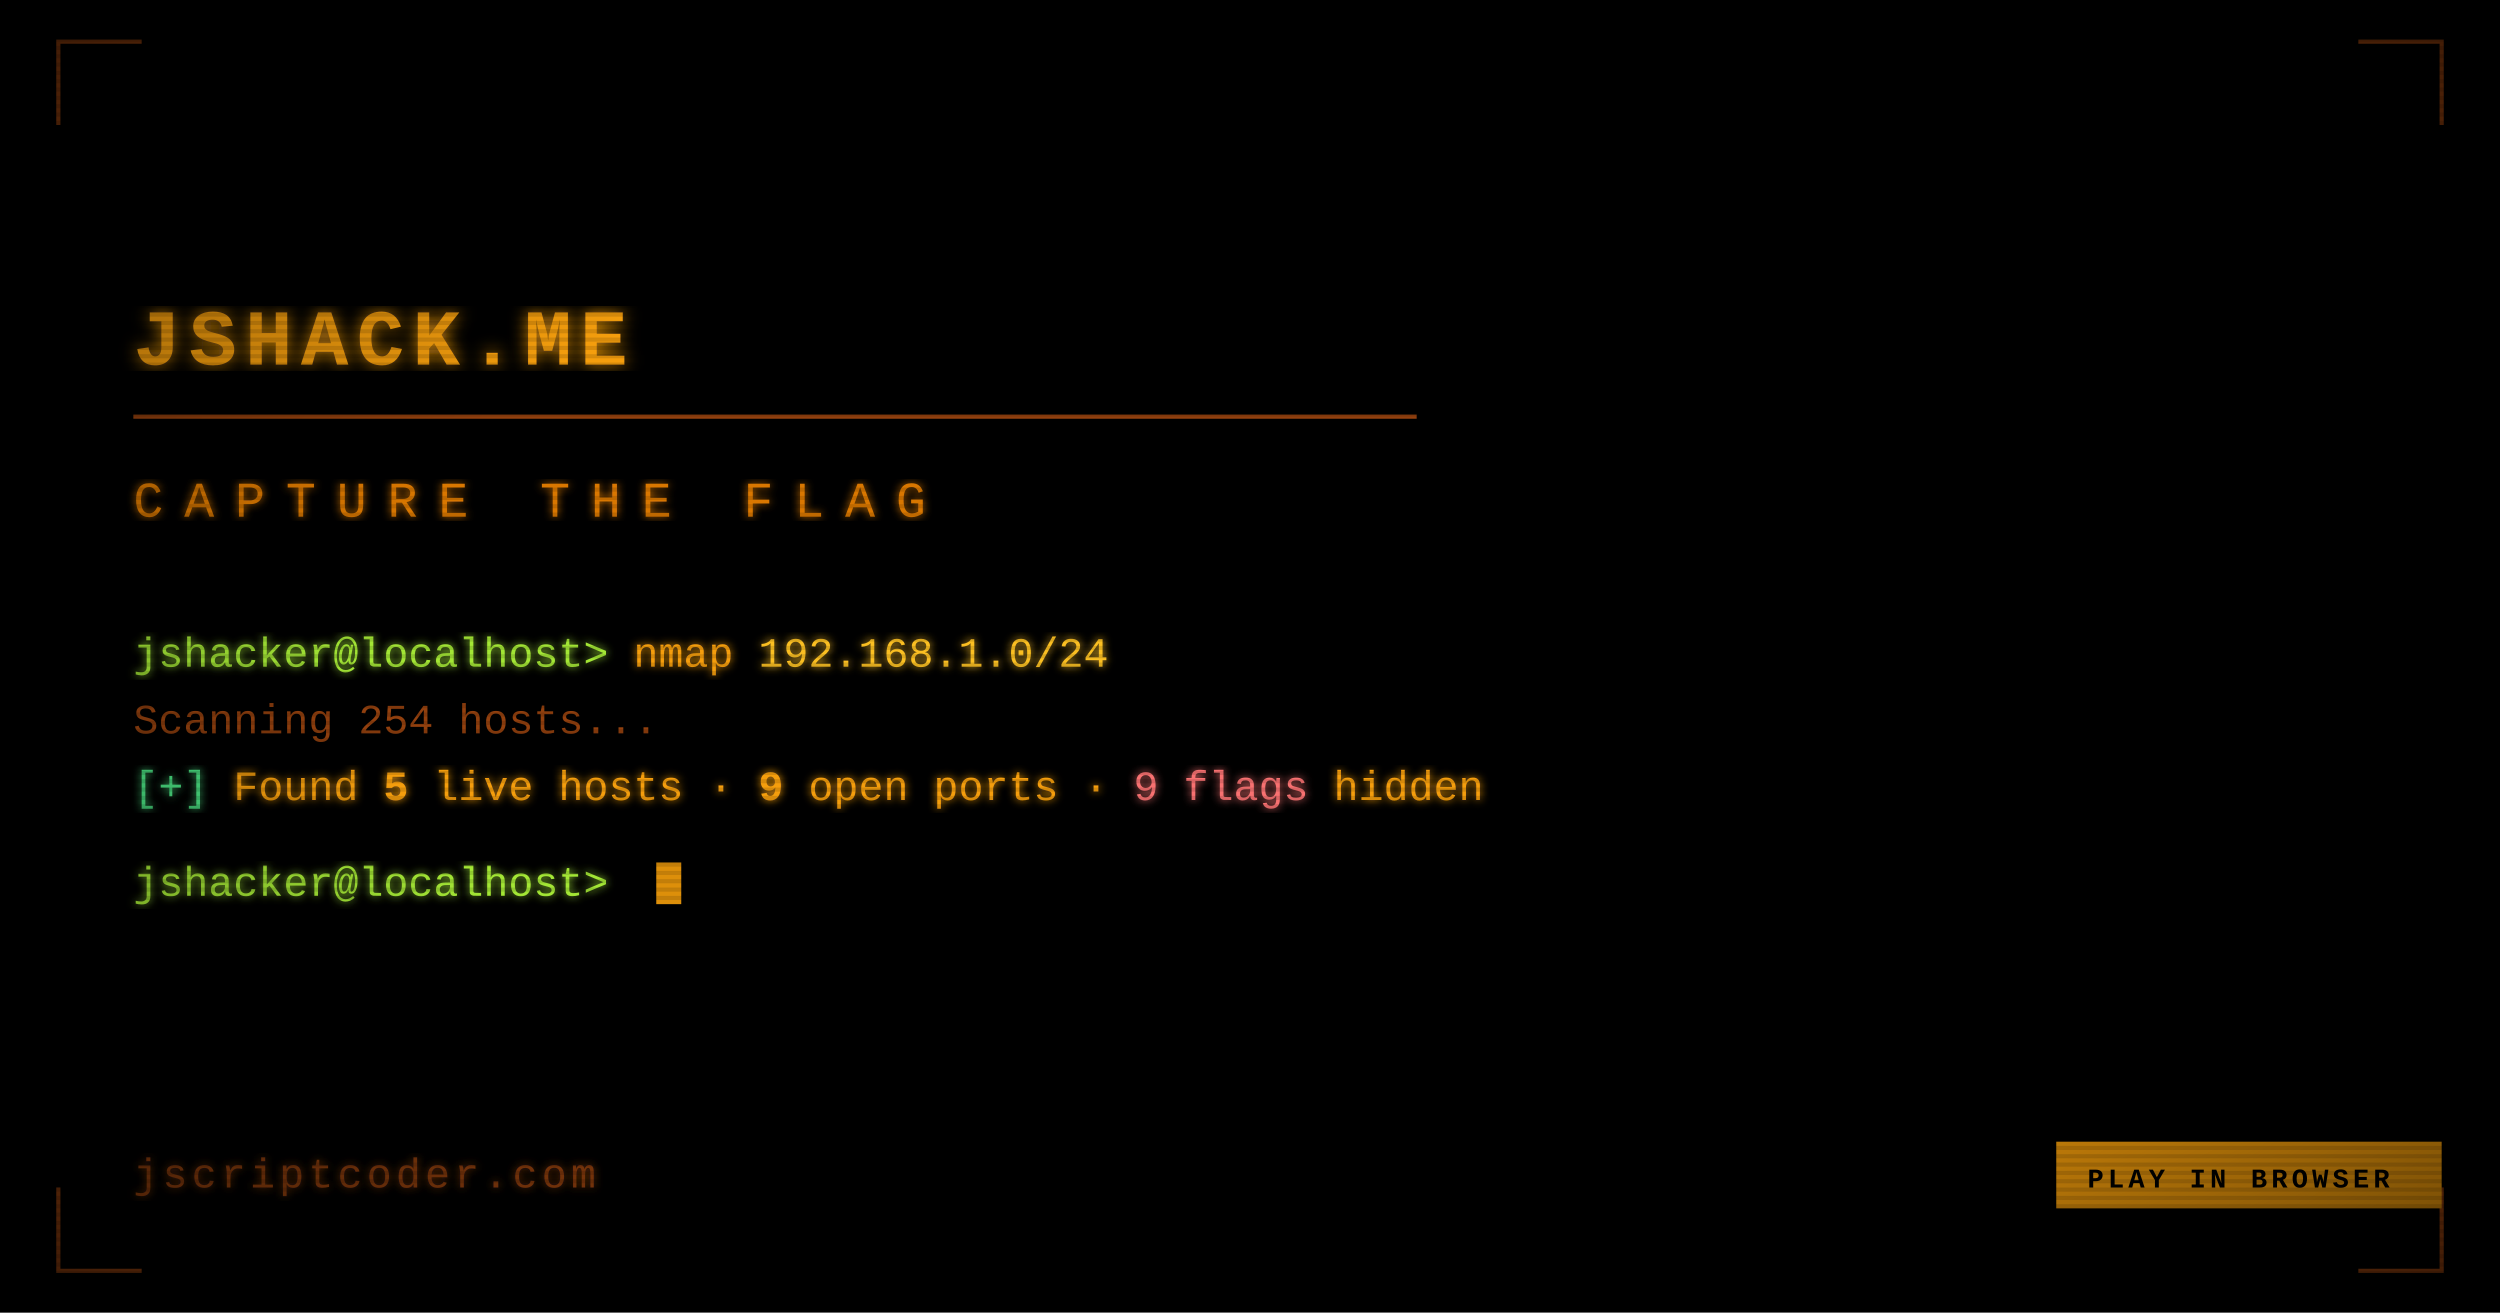
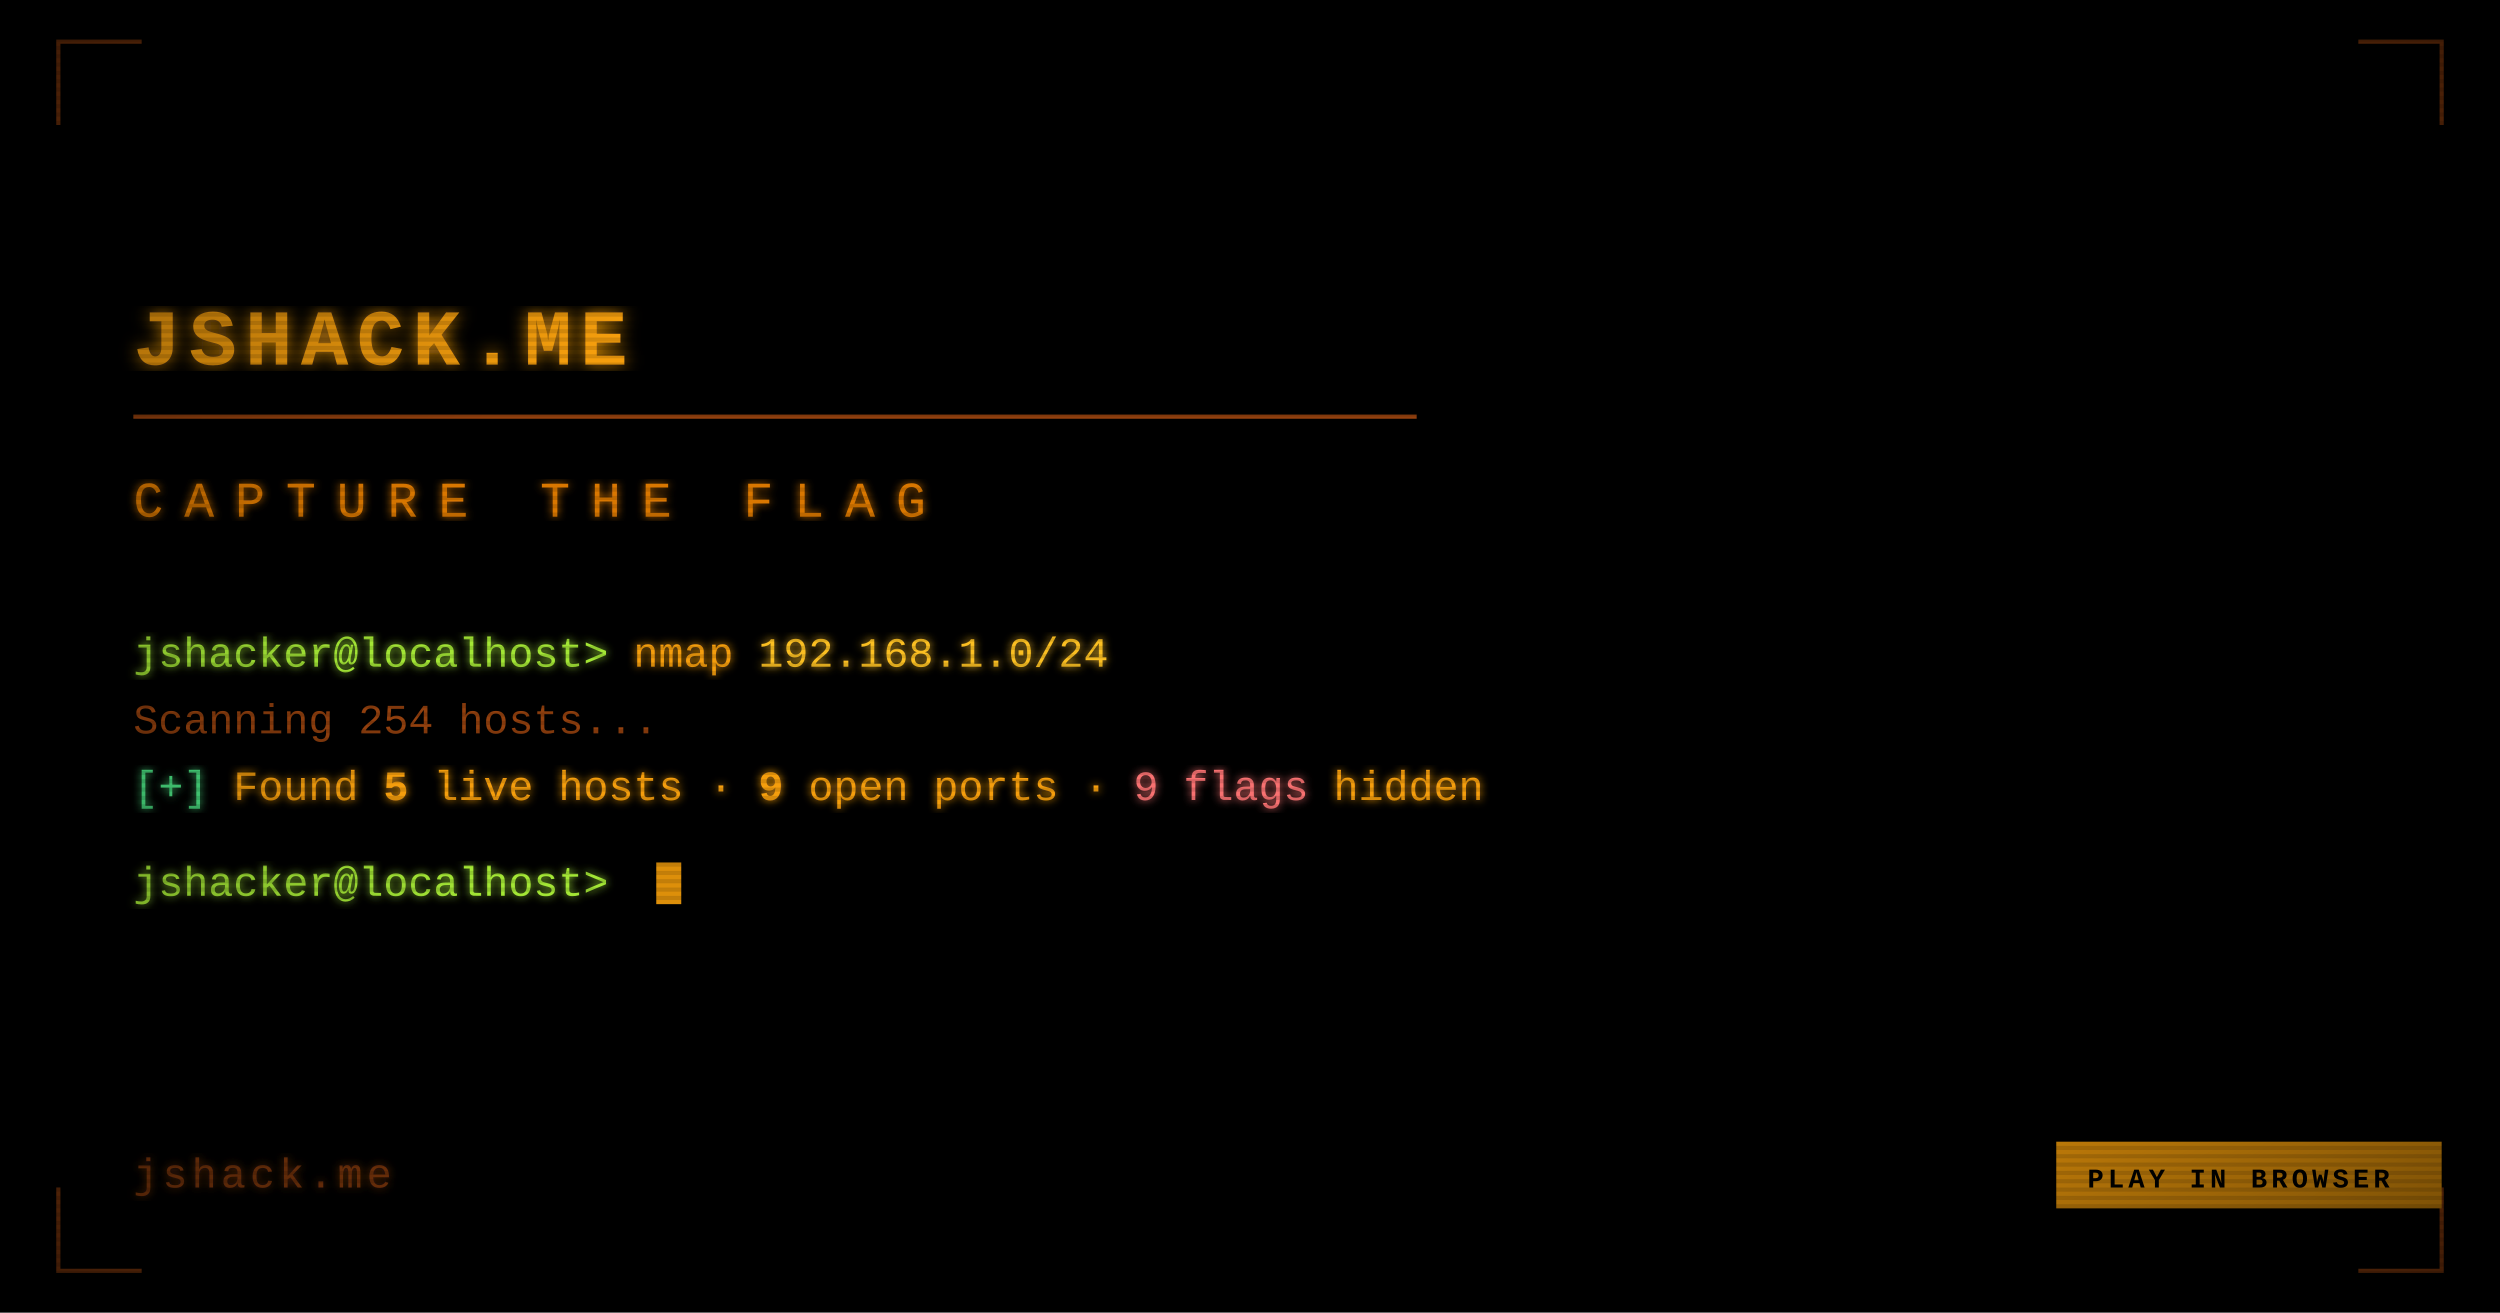
<svg xmlns="http://www.w3.org/2000/svg" viewBox="0 0 1200 630" width="1200" height="630">
  <defs>
    <filter id="glow">
      <feGaussianBlur stdDeviation="2" result="blur" />
      <feMerge>
        <feMergeNode in="blur" />
        <feMergeNode in="SourceGraphic" />
      </feMerge>
    </filter>
    <filter id="glow-strong">
      <feGaussianBlur stdDeviation="4" result="blur" />
      <feMerge>
        <feMergeNode in="blur" />
        <feMergeNode in="SourceGraphic" />
      </feMerge>
    </filter>
    <pattern id="scanlines" width="4" height="4" patternUnits="userSpaceOnUse">
      <rect width="4" height="2" fill="transparent" />
      <rect y="2" width="4" height="2" fill="rgba(0,0,0,0.12)" />
    </pattern>
    <radialGradient id="vignette" cx="50%" cy="50%" r="70%">
      <stop offset="50%" stop-color="transparent" />
      <stop offset="100%" stop-color="rgba(0,0,0,0.6)" />
    </radialGradient>
  </defs>
  <rect width="1200" height="630" fill="#000" />
  <g stroke="#92400e" stroke-width="2" fill="none">
    <polyline points="28,60 28,20 68,20" />
    <polyline points="1132,20 1172,20 1172,60" />
    <polyline points="28,570 28,610 68,610" />
    <polyline points="1132,610 1172,610 1172,570" />
  </g>
  <text x="64" y="175" font-family="'Courier New', monospace" font-size="38" font-weight="bold" fill="#f59e0b" filter="url(#glow-strong)" letter-spacing="4">
    JSHACK.ME
  </text>
  <line x1="64" y1="200" x2="680" y2="200" stroke="#92400e" stroke-width="2" />
  <text x="64" y="248" font-family="'Courier New', monospace" font-size="24" fill="#d97706" letter-spacing="10" filter="url(#glow)">
    CAPTURE THE FLAG
  </text>
  <g font-family="'Courier New', monospace" font-size="20">
    <text x="64" y="320" filter="url(#glow)">
      <tspan fill="#a3e635">jshacker@localhost&gt;</tspan>
      <tspan fill="#f59e0b"> nmap </tspan>
      <tspan fill="#fbbf24">192.168.1.0/24</tspan>
    </text>
    <text x="64" y="352" fill="#92400e">
      Scanning 254 hosts...
    </text>
    <text x="64" y="384" filter="url(#glow)">
      <tspan fill="#4ade80">[+]</tspan>
      <tspan fill="#f59e0b"> Found </tspan>
      <tspan fill="#f59e0b" font-weight="bold">5</tspan>
      <tspan fill="#f59e0b"> live hosts · </tspan>
      <tspan fill="#f59e0b" font-weight="bold">9</tspan>
      <tspan fill="#f59e0b"> open ports · </tspan>
      <tspan fill="#f87171">9 flags</tspan>
      <tspan fill="#f59e0b"> hidden</tspan>
    </text>
    <text x="64" y="430" filter="url(#glow)">
      <tspan fill="#a3e635">jshacker@localhost&gt;</tspan>
    </text>
    <rect x="315" y="414" width="12" height="20" fill="#f59e0b" opacity="0.9">
      <animate attributeName="opacity" values="0.9;0;0.9" dur="1s" repeatCount="indefinite" />
    </rect>
  </g>
  <text x="64" y="570" font-family="'Courier New', monospace" font-size="20" fill="#92400e" letter-spacing="2" filter="url(#glow)">
-     jscriptcoder.com
+     jshack.me
  </text>
  <rect x="987" y="548" width="185" height="32" fill="#f59e0b" rx="0" />
  <text x="1002" y="570" font-family="'Courier New', monospace" font-size="13" fill="#000" letter-spacing="2" font-weight="bold">
    PLAY IN BROWSER
  </text>
  <rect width="1200" height="630" fill="url(#scanlines)" />
  <rect width="1200" height="630" fill="url(#vignette)" />
</svg>
